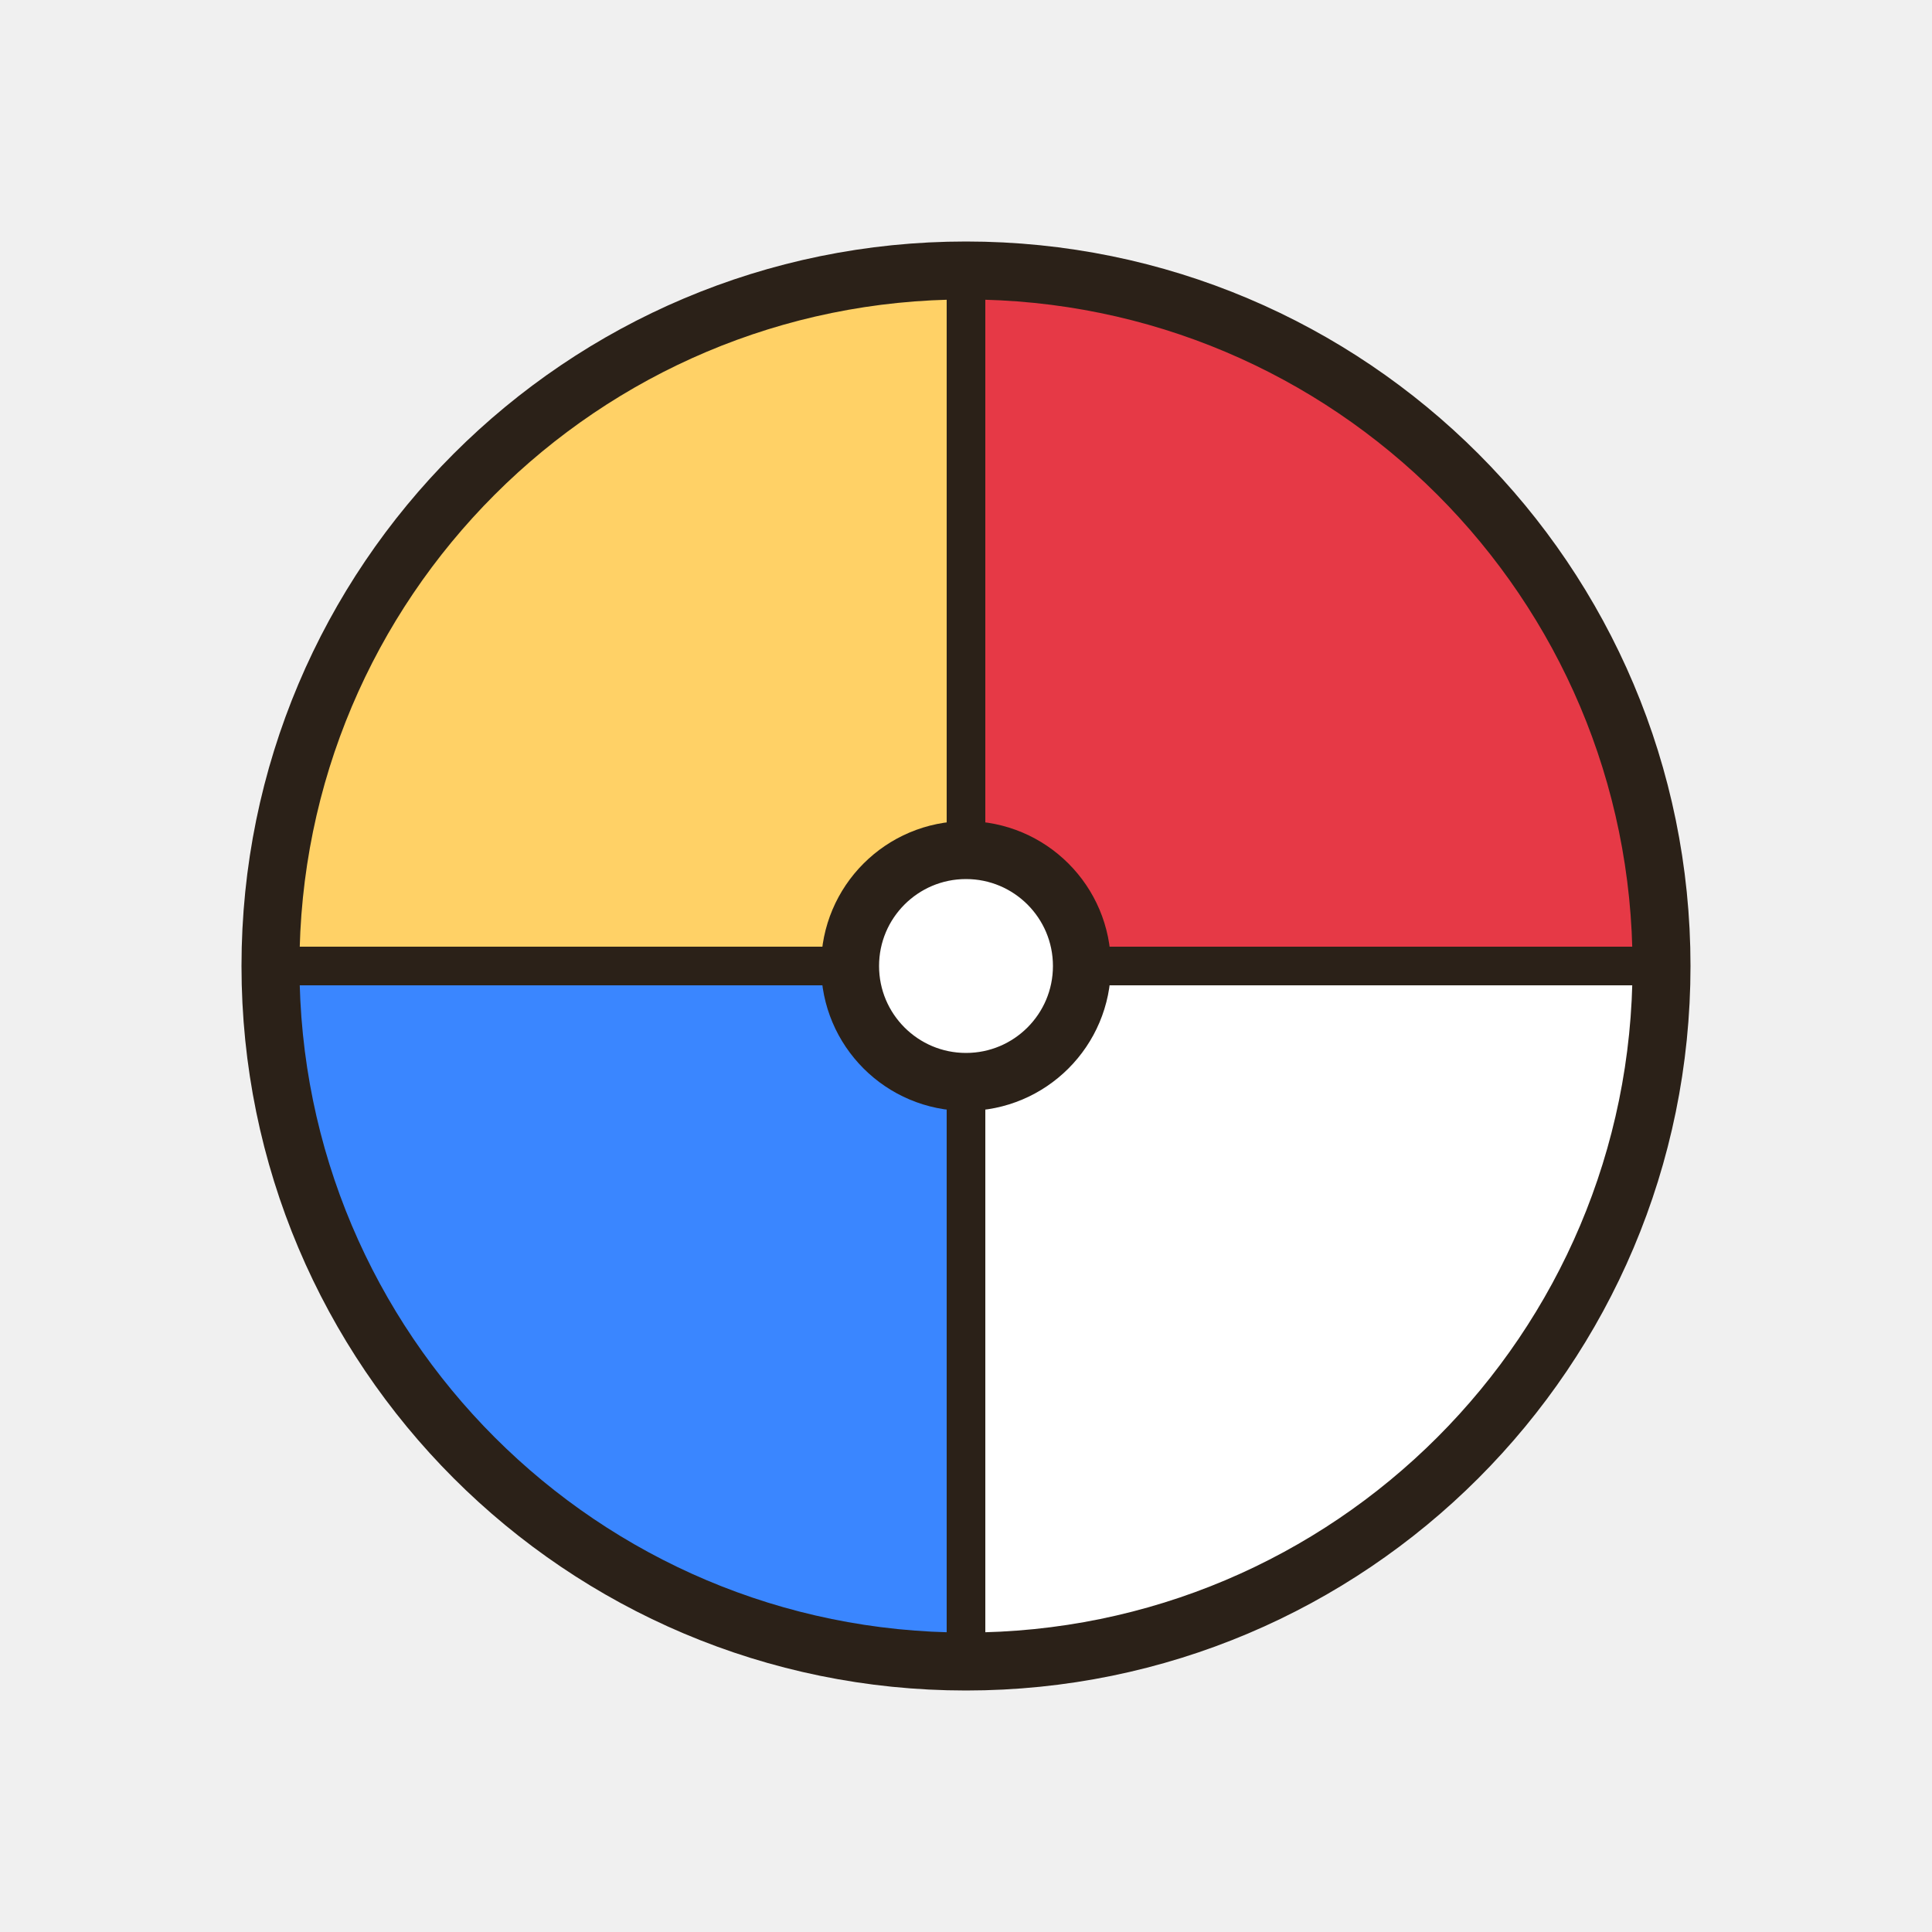
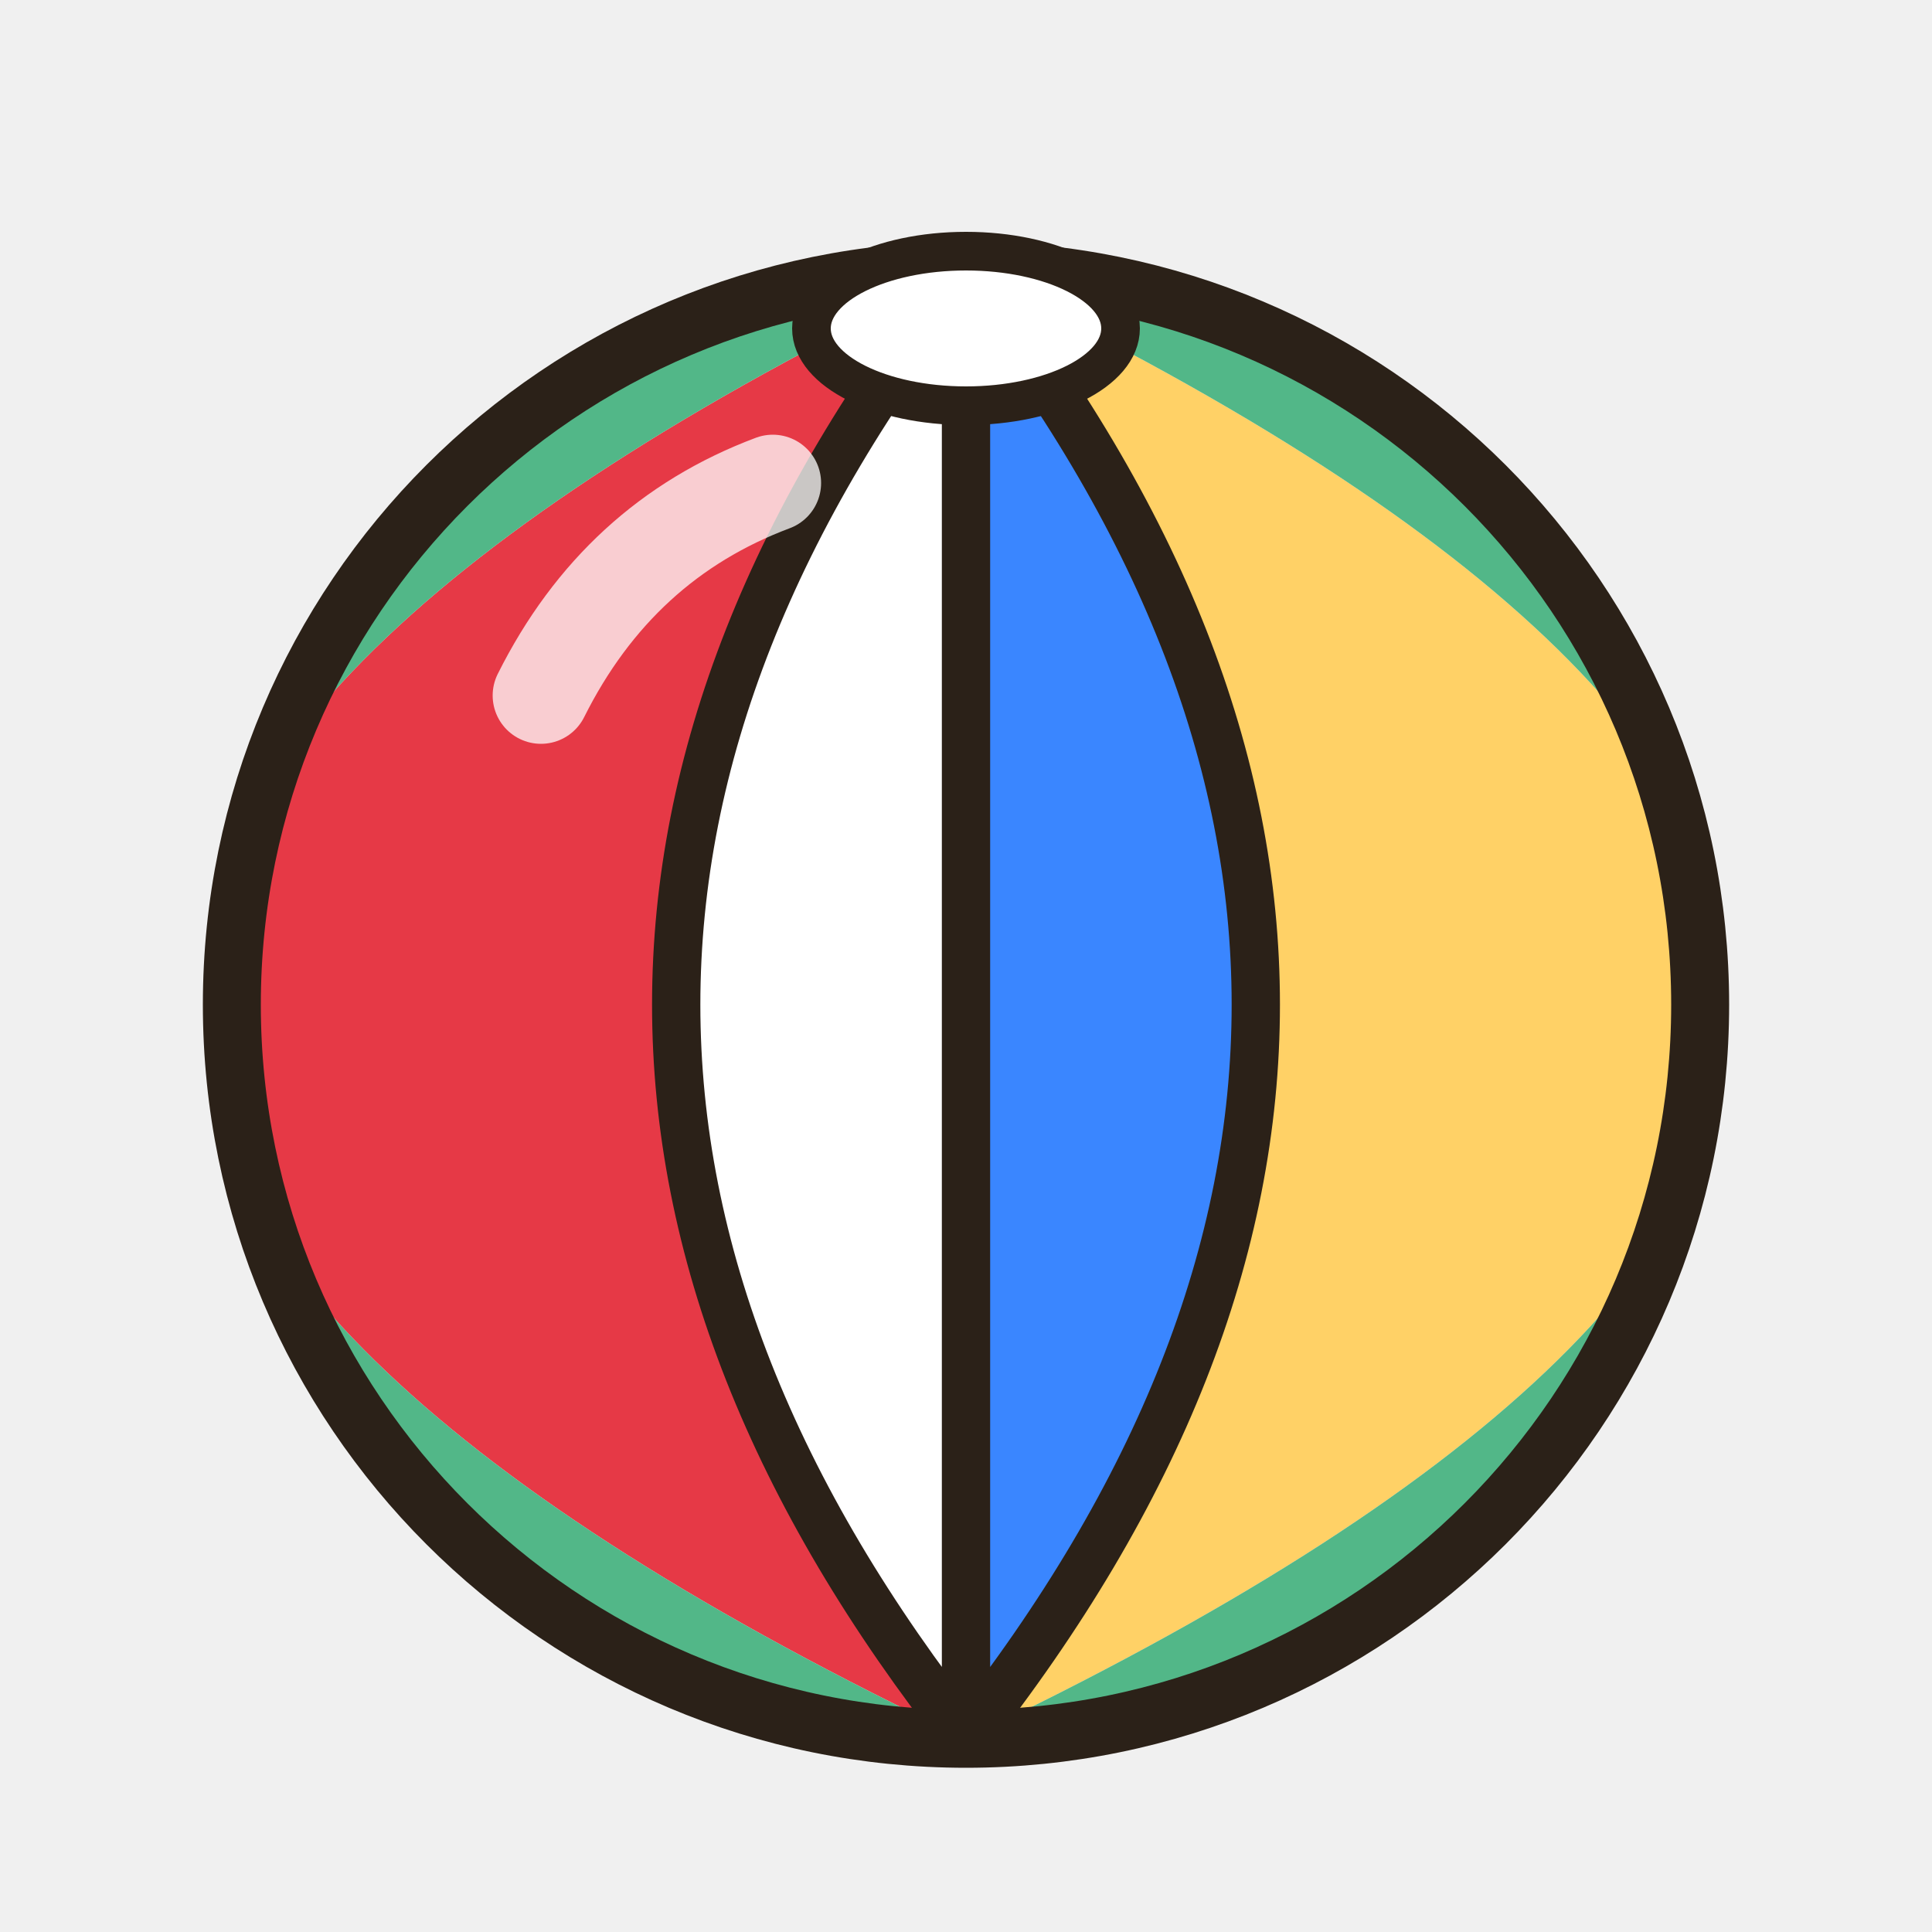
<svg xmlns="http://www.w3.org/2000/svg" viewBox="0 0 100 100">
  <g fill="none" stroke="#2b2118" stroke-width="3" stroke-linecap="round" stroke-linejoin="round">
-     <path d="M50 50 L50 14 A36 36 0 0 1 86 50Z" fill="#e63946" stroke="none" />
-     <path d="M50 50 L50 86 A36 36 0 0 1 14 50Z" fill="#3a86ff" stroke="none" />
-     <path d="M50 50 L14 50 A36 36 0 0 1 50 14Z" fill="#ffd166" stroke="none" />
-     <path d="M50 50 L86 50 A36 36 0 0 1 50 86Z" fill="#fff" stroke="none" />
-     <circle cx="50" cy="50" r="36" />
-     <path d="M50 14 L50 86 M14 50 L86 50" stroke-width="2" />
-     <circle cx="50" cy="50" r="6" fill="#fff" />
+     <clipPath id="c">
+       <circle cx="50" cy="52" r="38" />
+     </clipPath>
+     <g clip-path="url(#c)" stroke="none">
+       <path d="M50 14 Q-30 52 50 90 Q20 52 50 14Z" fill="#e63946" />
+       <path d="M50 14 Q20 52 50 90 Q50 52 50 14Z" fill="#fff" />
+       <path d="M50 14 Q50 52 50 90 Q80 52 50 14Z" fill="#3a86ff" />
+       <path d="M50 14 Q80 52 50 90 Q130 52 50 14Z" fill="#ffd166" />
+       <path d="M50 14 Q-30 52 50 90 L0 90 L0 14Z" fill="#52b788" />
+       <path d="M50 14 Q130 52 50 90 L100 90 L100 14Z" fill="#52b788" />
+     </g>
+     <path d="M50 14 Q20 52 50 90 M50 14 Q80 52 50 90 M50 14 L50 90" stroke-width="2.5" />
+     <circle cx="50" cy="52" r="38" />
+     <ellipse cx="50" cy="17" rx="8" ry="4" fill="#fff" stroke-width="2" />
+     <path d="M28 36 Q32 28 40 25" stroke="#fff" stroke-width="5" opacity=".75" />
  </g>
</svg>
